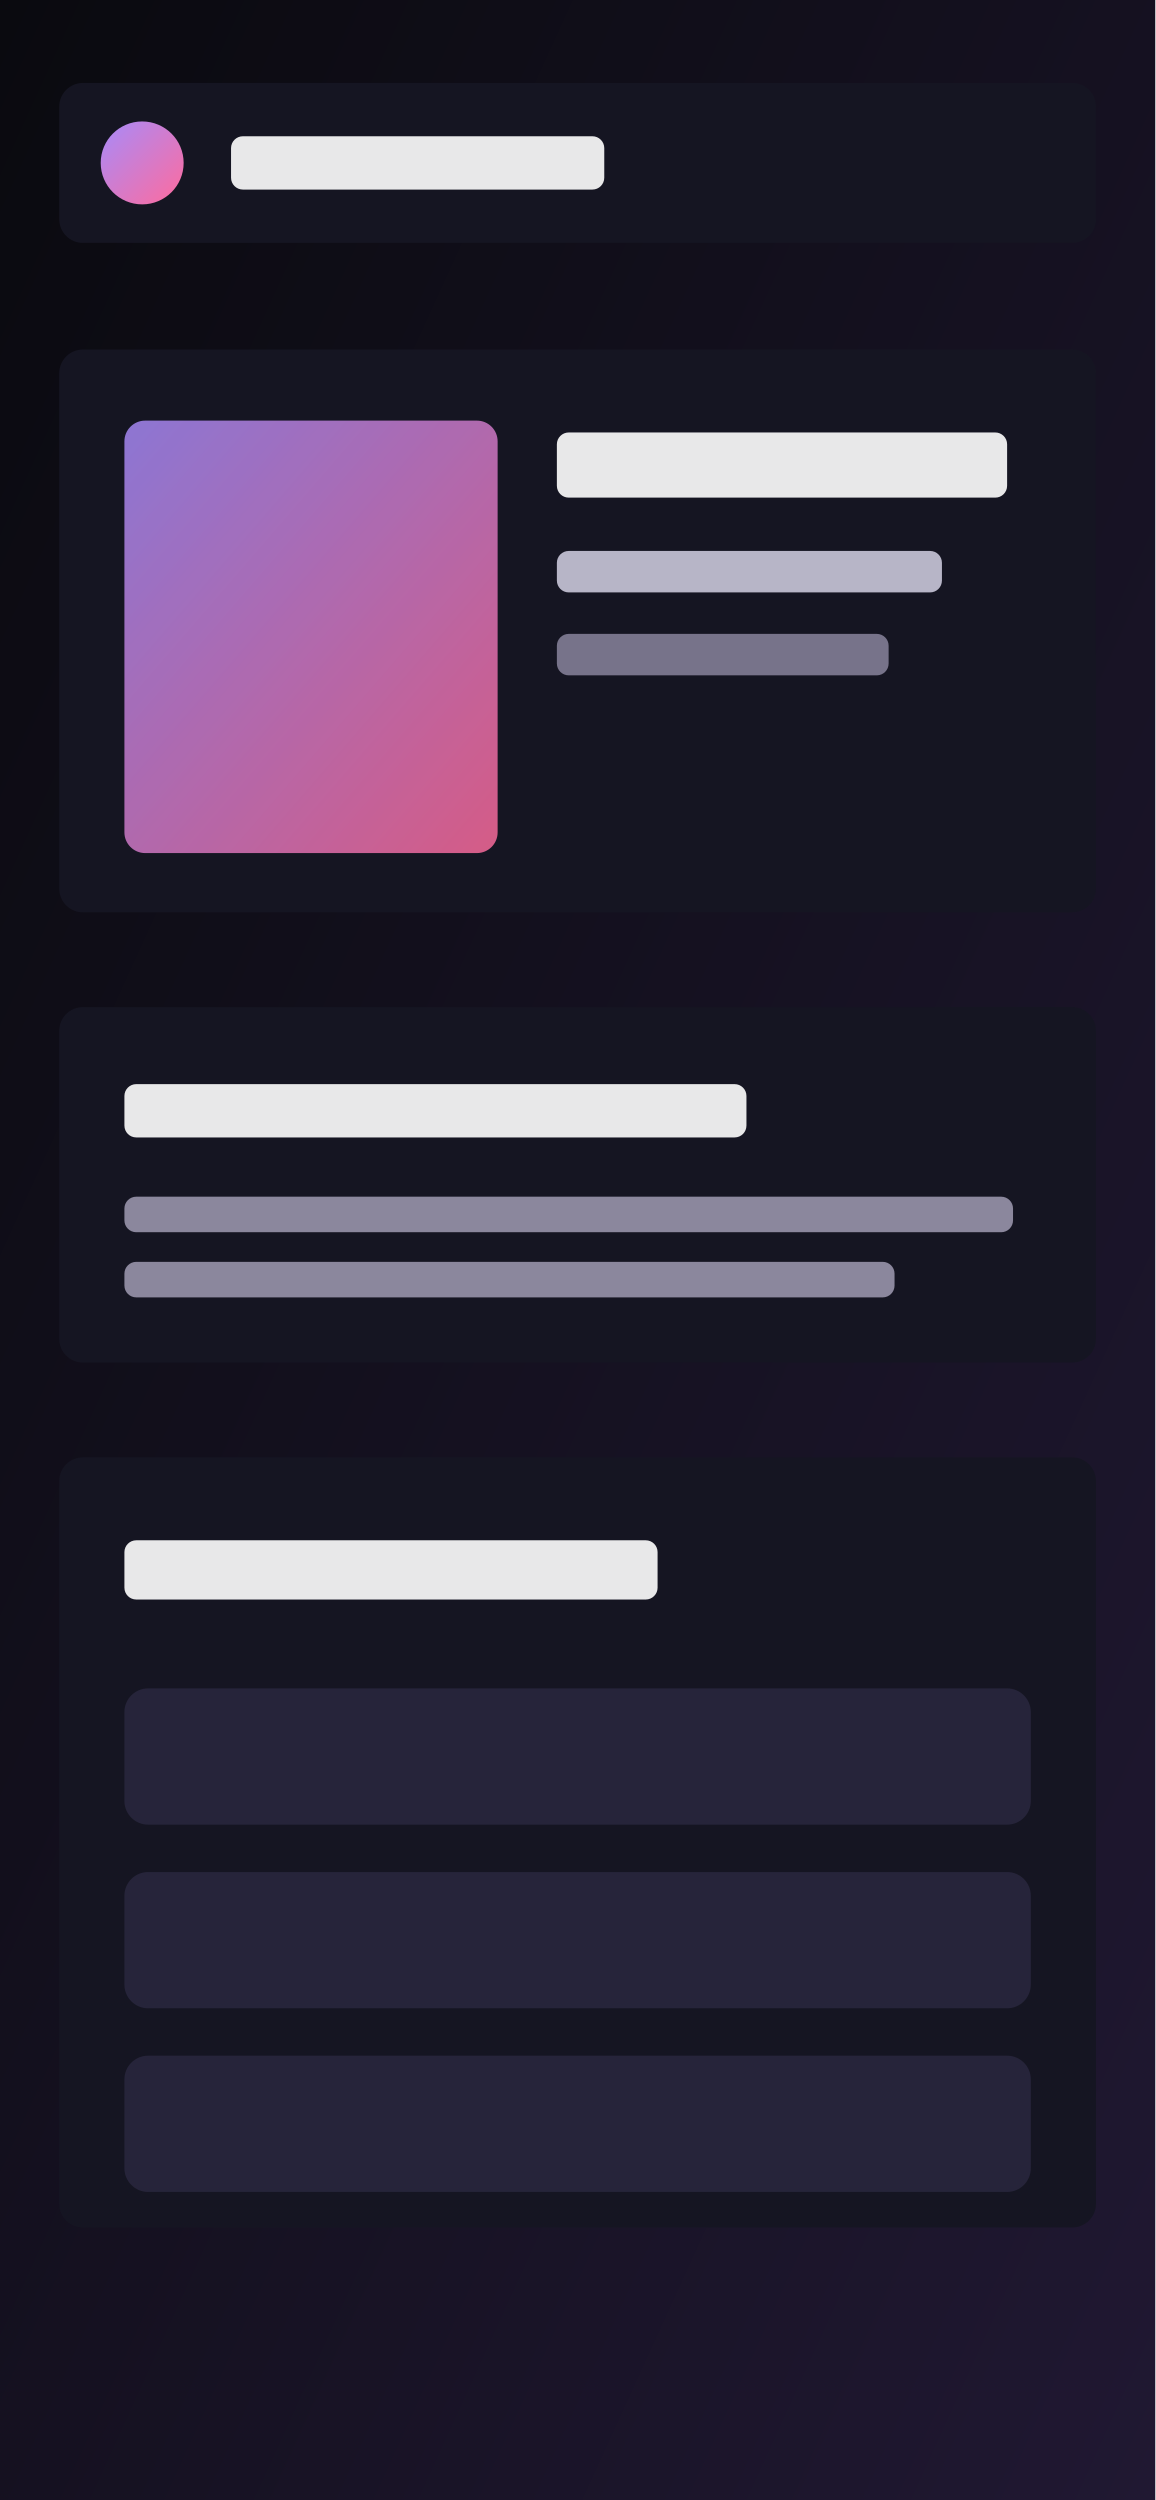
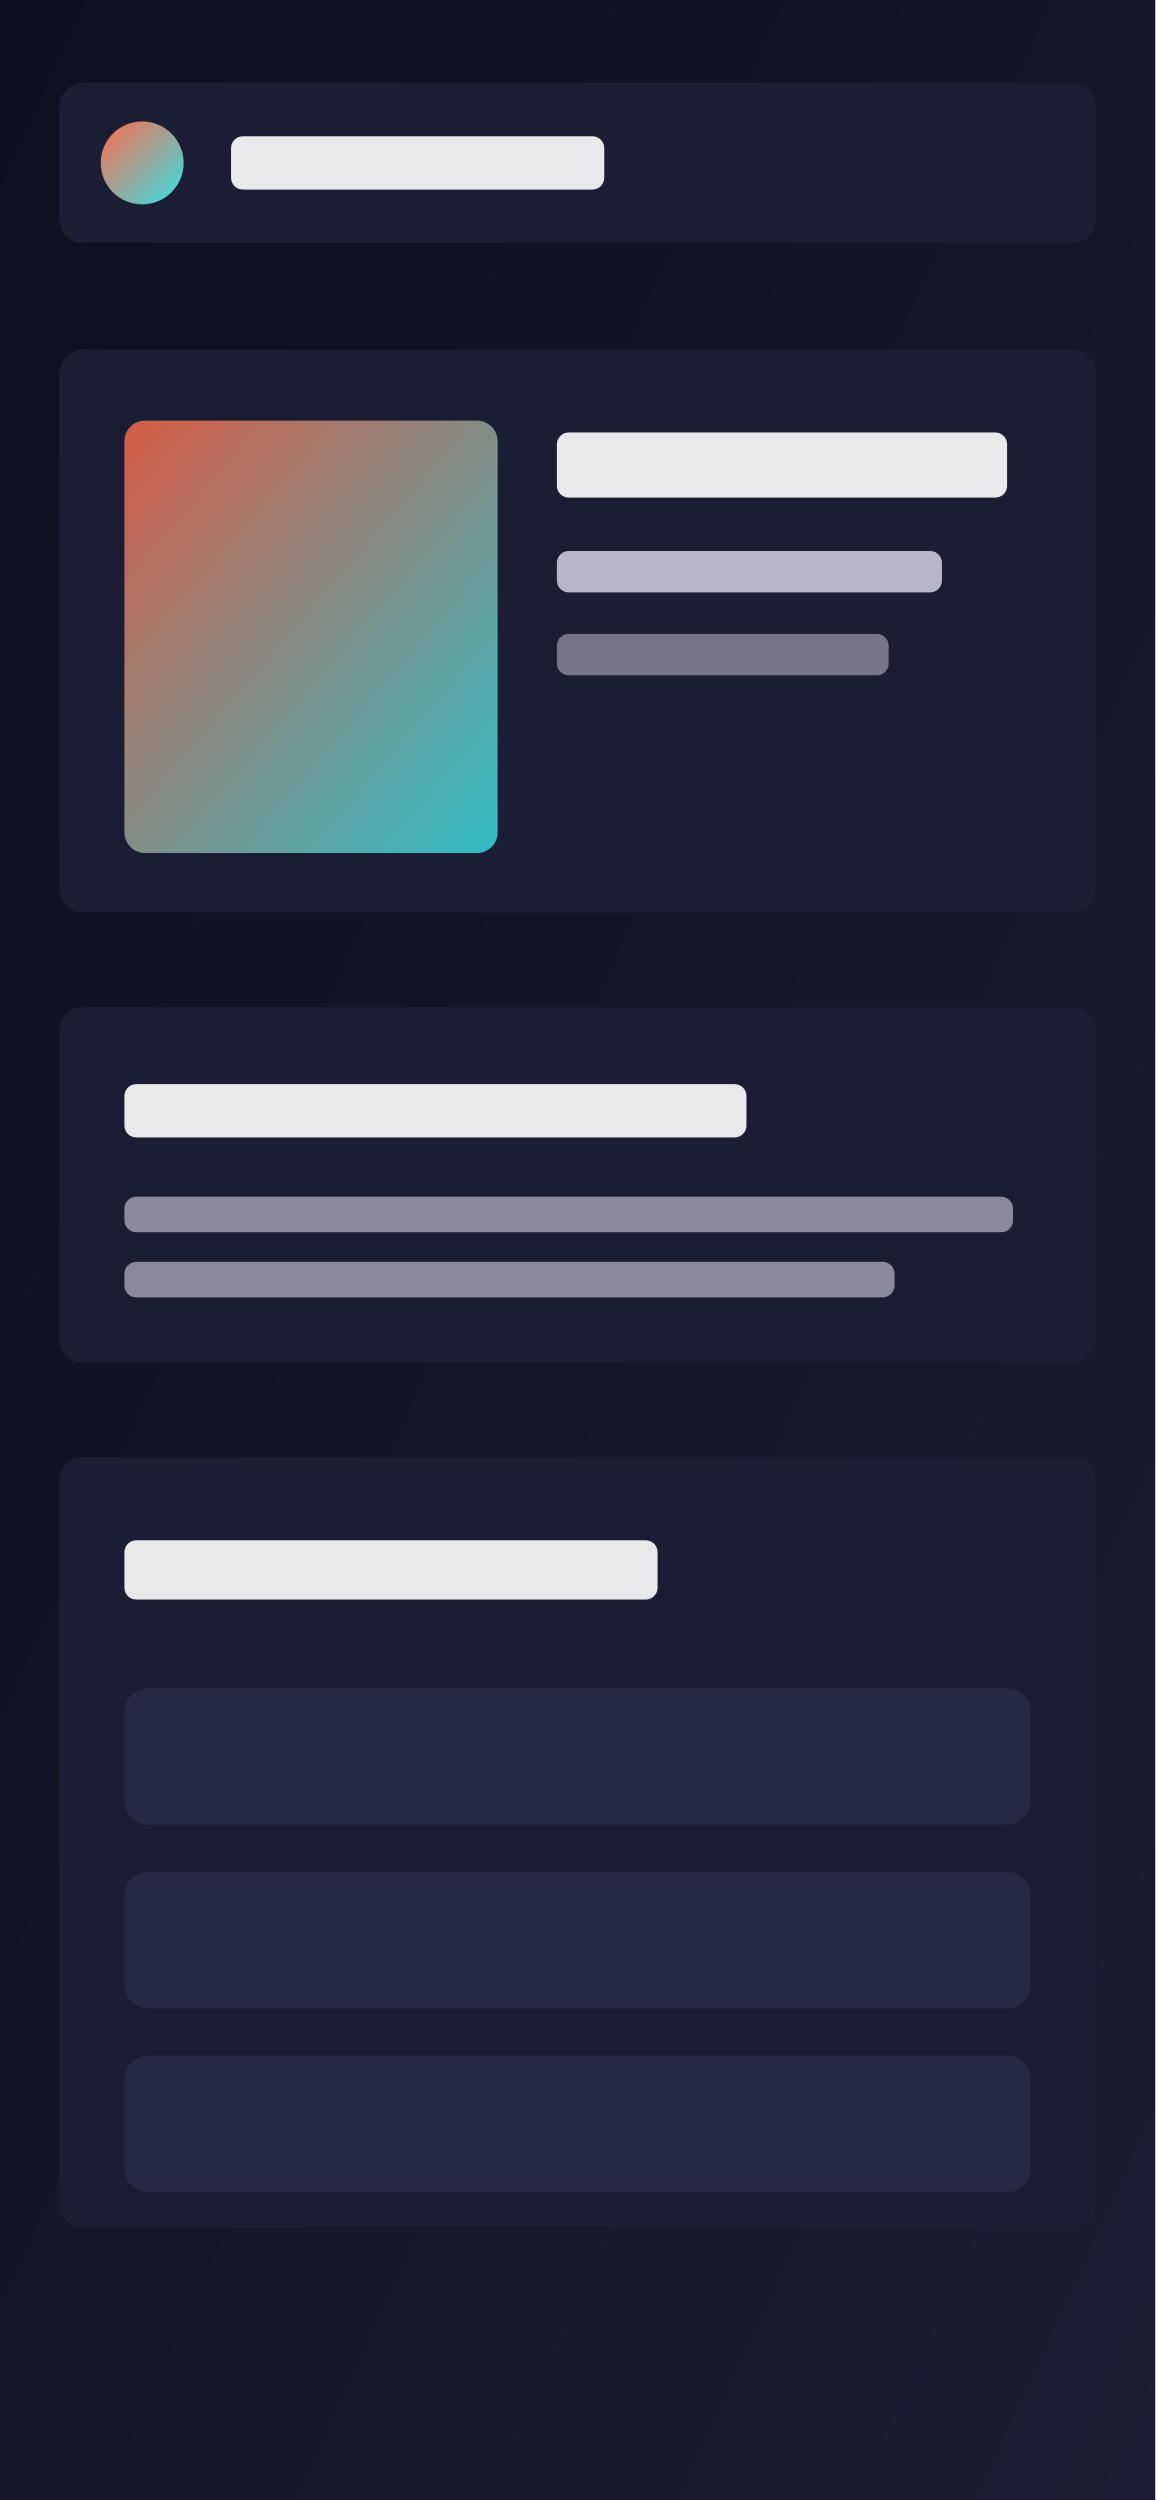
<svg xmlns="http://www.w3.org/2000/svg" width="390" height="844" viewBox="0 0 390 844" role="img" aria-label="Ficha de anime con providers por pais">
  <defs>
    <linearGradient id="bg" x1="0" y1="0" x2="1" y2="1">
-       <stop offset="0%" stop-color="#0A0A0F" />
-       <stop offset="100%" stop-color="#201832" />
+       <stop offset="0%" stop-color="#0E1020" />
+       <stop offset="100%" stop-color="#1A1D33" />
    </linearGradient>
    <linearGradient id="brand" x1="0" y1="0" x2="1" y2="1">
-       <stop offset="0%" stop-color="#A78BFA" />
-       <stop offset="100%" stop-color="#FF6B9D" />
+       <stop offset="0%" stop-color="#FF6B4A" />
+       <stop offset="100%" stop-color="#36E0E6" />
    </linearGradient>
  </defs>
  <rect width="390" height="844" fill="url(#bg)" />
-   <rect x="20" y="28" width="350" height="54" rx="8" fill="#151522" />
+   <rect x="20" y="28" width="350" height="54" rx="8" fill="#1A1D33" />
  <circle cx="48" cy="55" r="14" fill="url(#brand)" />
  <rect x="78" y="46" width="126" height="18" rx="4" fill="#FFFFFF" opacity="0.9" />
-   <rect x="20" y="118" width="350" height="190" rx="8" fill="#151522" />
+   <rect x="20" y="118" width="350" height="190" rx="8" fill="#1A1D33" />
  <rect x="42" y="142" width="126" height="146" rx="7" fill="url(#brand)" opacity="0.82" />
  <rect x="188" y="146" width="152" height="22" rx="4" fill="#FFFFFF" opacity="0.9" />
  <rect x="188" y="186" width="130" height="14" rx="4" fill="#B7B5C7" />
  <rect x="188" y="214" width="112" height="14" rx="4" fill="#77738A" />
-   <rect x="20" y="340" width="350" height="120" rx="8" fill="#151522" />
+   <rect x="20" y="340" width="350" height="120" rx="8" fill="#1A1D33" />
  <rect x="42" y="366" width="210" height="18" rx="4" fill="#FFFFFF" opacity="0.9" />
  <rect x="42" y="404" width="300" height="12" rx="4" fill="#8B879D" />
  <rect x="42" y="426" width="260" height="12" rx="4" fill="#8B879D" />
-   <rect x="20" y="492" width="350" height="260" rx="8" fill="#151522" />
+   <rect x="20" y="492" width="350" height="260" rx="8" fill="#1A1D33" />
  <rect x="42" y="520" width="180" height="20" rx="4" fill="#FFFFFF" opacity="0.9" />
-   <rect x="42" y="570" width="306" height="46" rx="8" fill="#26243A" />
-   <rect x="42" y="632" width="306" height="46" rx="8" fill="#26243A" />
-   <rect x="42" y="694" width="306" height="46" rx="8" fill="#26243A" />
+   <rect x="42" y="570" width="306" height="46" rx="8" fill="#252841" />
+   <rect x="42" y="632" width="306" height="46" rx="8" fill="#252841" />
+   <rect x="42" y="694" width="306" height="46" rx="8" fill="#252841" />
</svg>
